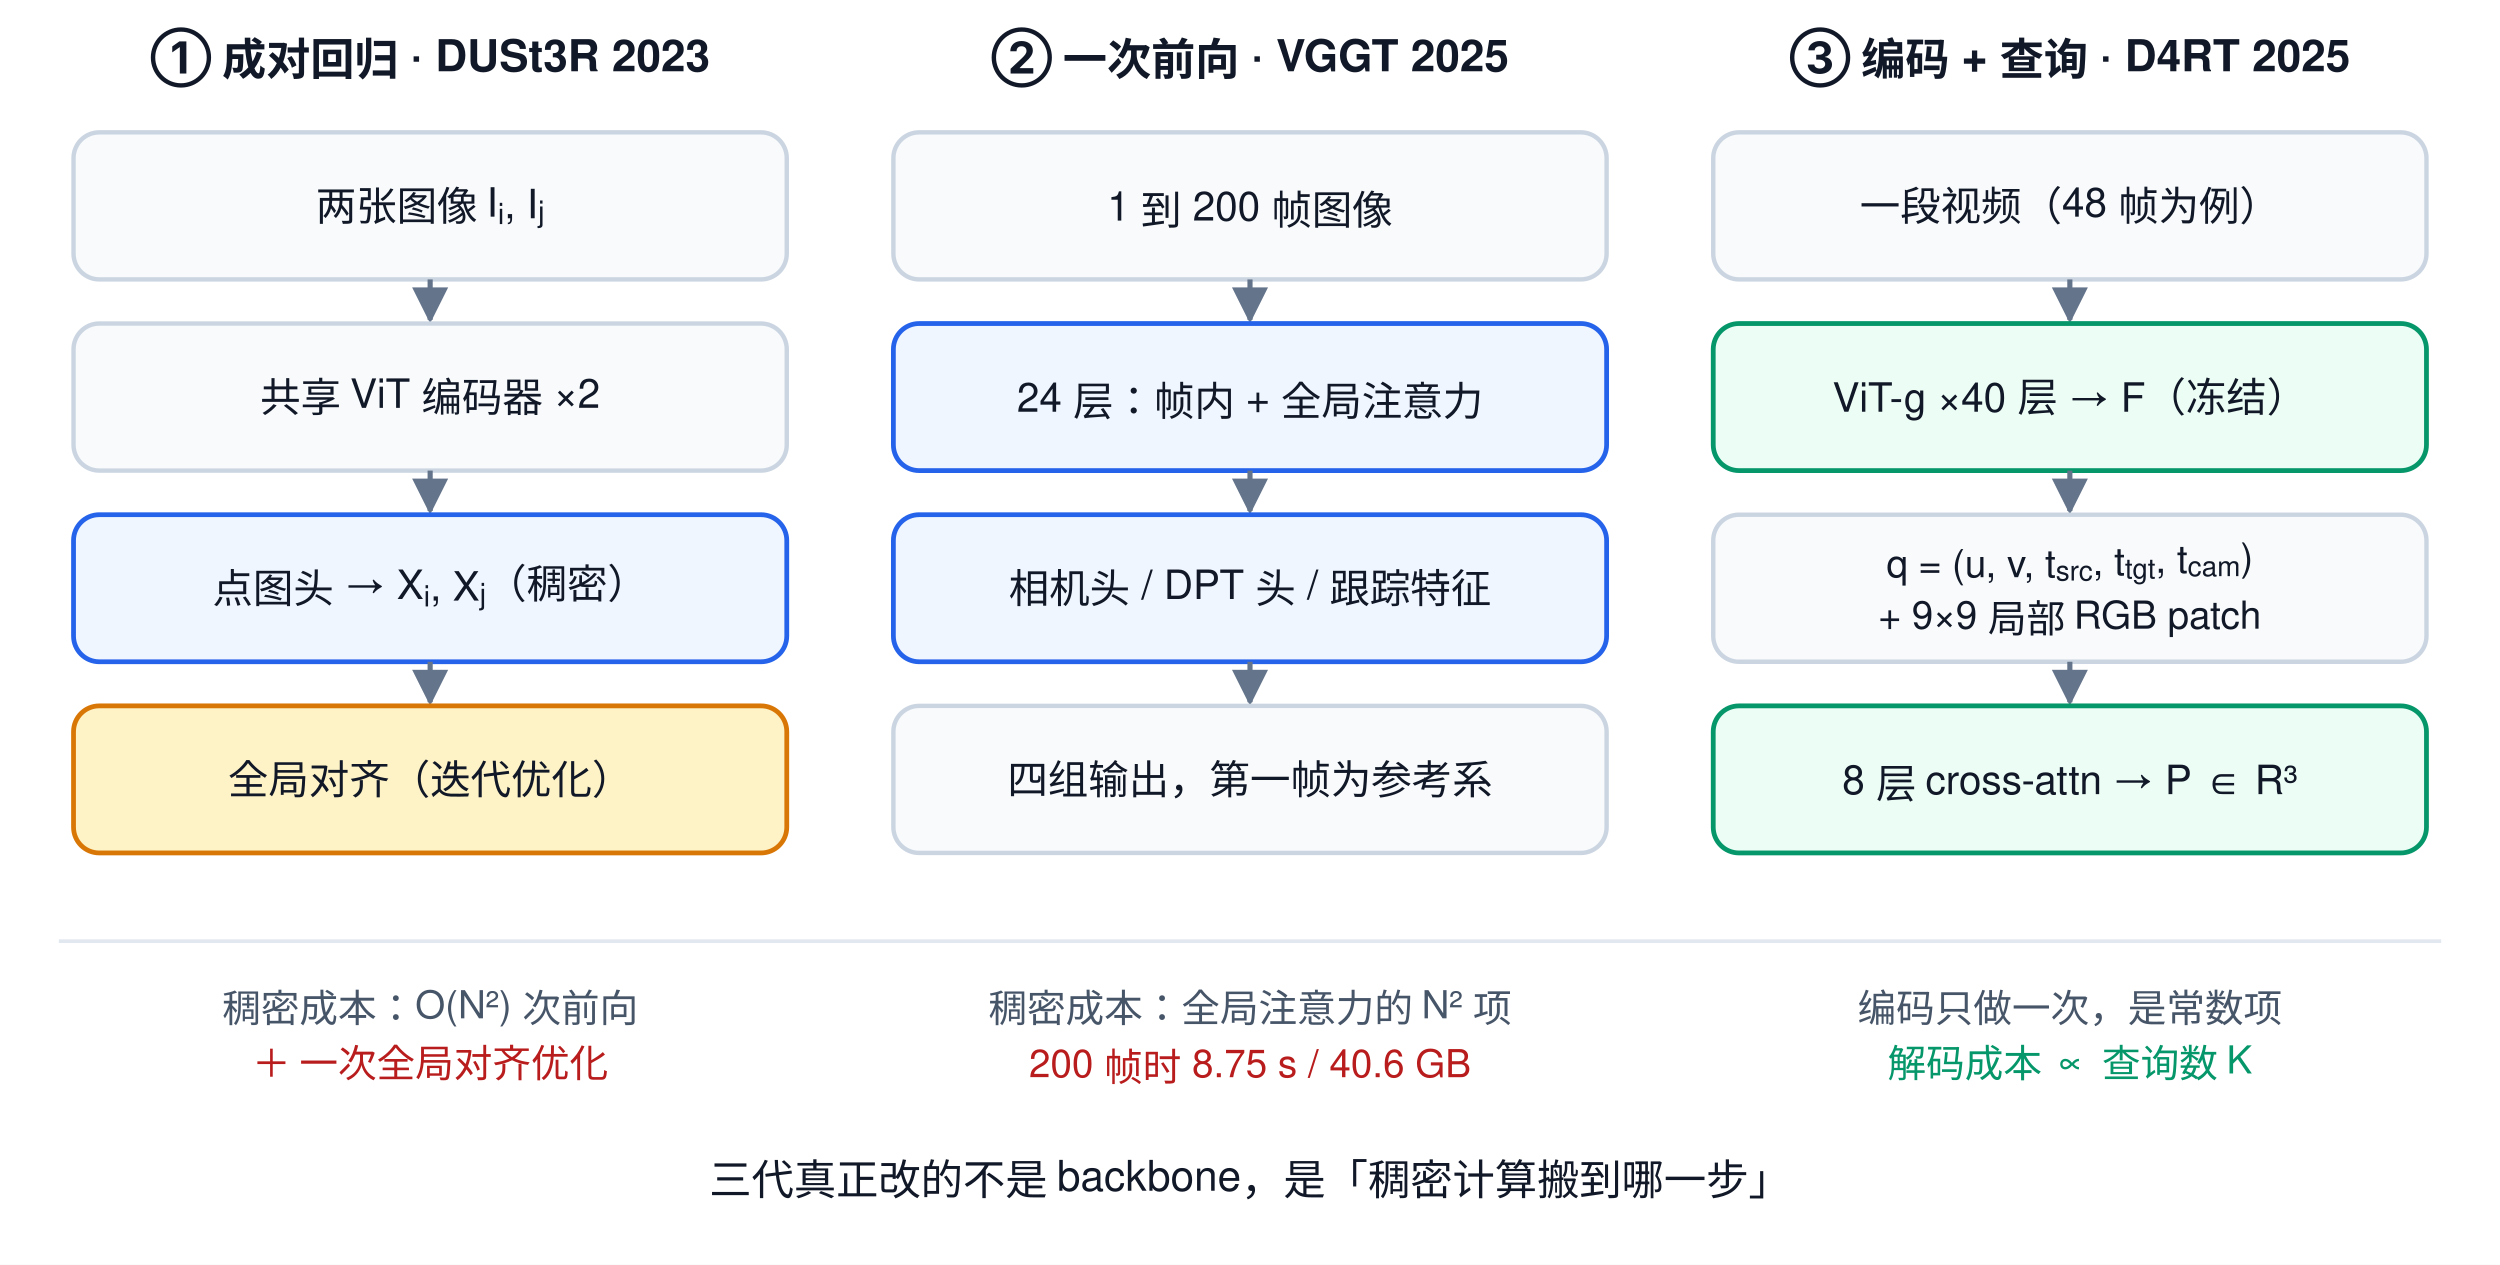
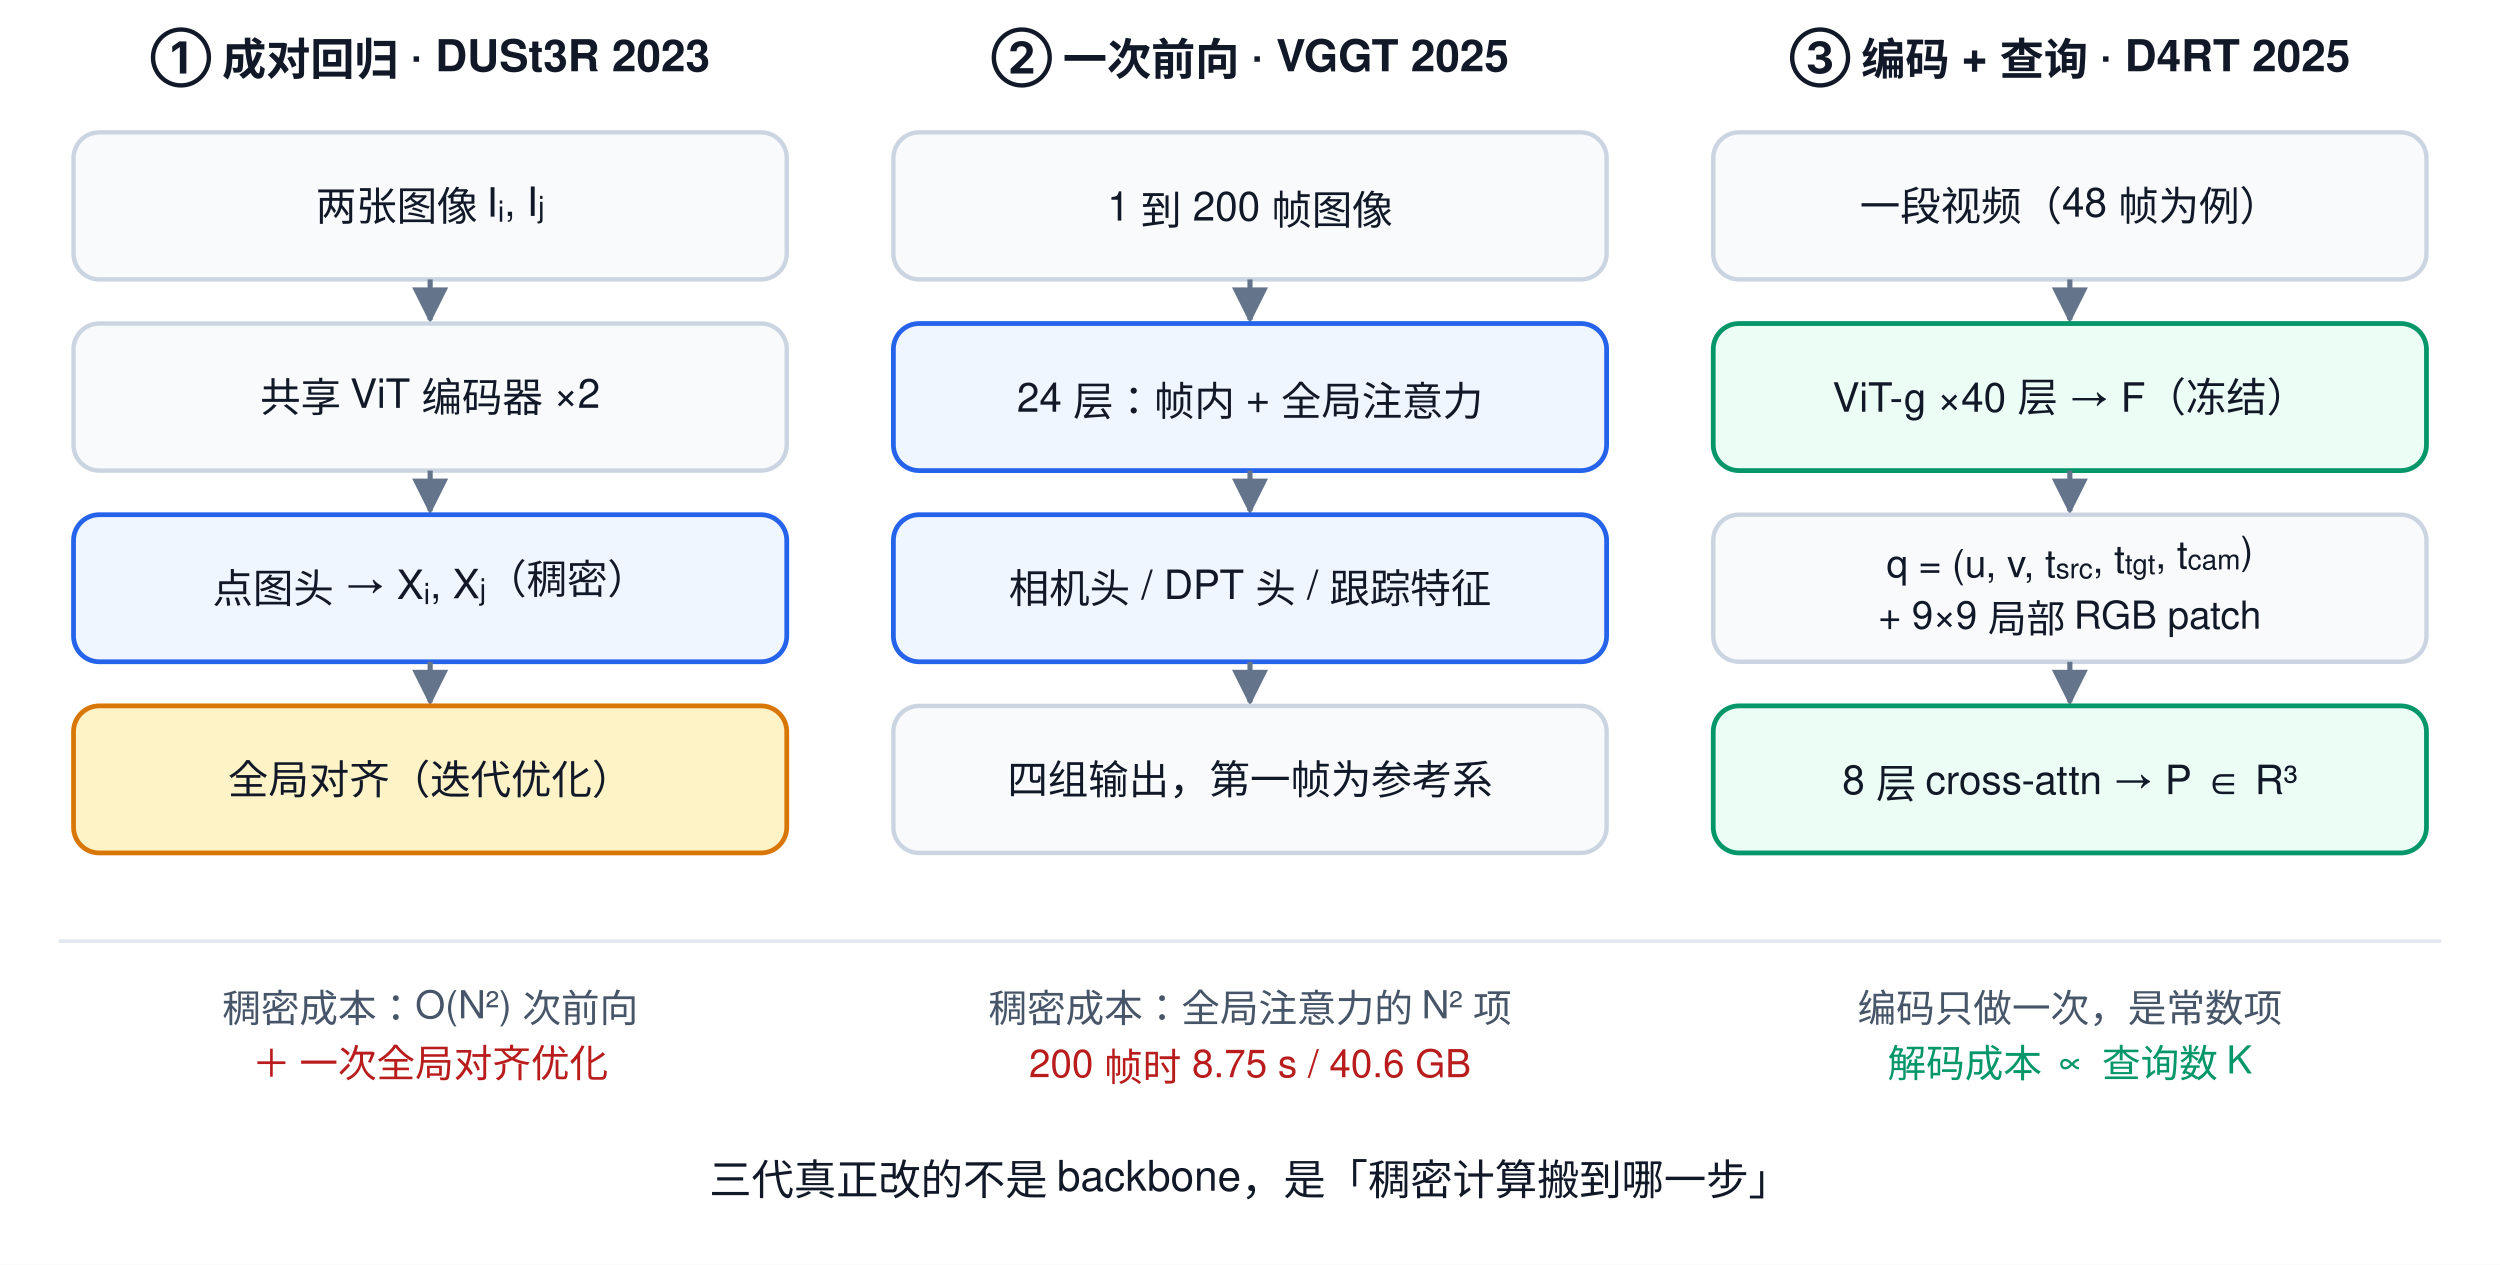
<svg xmlns="http://www.w3.org/2000/svg" viewBox="0 0 680 344" width="680" height="344" role="img" font-family="PingFang SC, -apple-system, 'Segoe UI', Helvetica, Arial, sans-serif">
  <rect x="0" y="0" width="680" height="344" fill="#ffffff" />
  <defs>
    <marker id="ar" viewBox="0 0 10 10" refX="9" refY="5" markerWidth="7" markerHeight="7" orient="auto-start-reverse">
      <path d="M 0 0 L 10 5 L 0 10 z" fill="#64748b" />
    </marker>
  </defs>
  <text x="117" y="20" font-size="12" font-weight="700" text-anchor="middle" fill="#111827">① 成对回归 · DUSt3R 2023</text>
  <text x="340" y="20" font-size="12" font-weight="700" text-anchor="middle" fill="#111827">② 一次前向 · VGGT 2025</text>
  <text x="563" y="20" font-size="12" font-weight="700" text-anchor="middle" fill="#111827">③ 编码 + 查询 · D4RT 2025</text>
  <rect x="20" y="36" width="194" height="40" rx="7" fill="#f8fafc" stroke="#cbd5e1" stroke-width="1.2" />
-   <text x="117" y="60" font-size="11" text-anchor="middle" fill="#111827">两张图像 I<tspan baseline-shift="sub" dy="-0.08em" font-size="0.72em">i</tspan>, I<tspan baseline-shift="sub" dy="-0.08em" font-size="0.72em">j</tspan>
+   <text x="117" y="60" font-size="11" text-anchor="middle" fill="#111827">两张图像 I<tspan baseline-shift="sub" dy="-0.16em" font-size="0.72em">i</tspan>, I<tspan baseline-shift="sub" dy="-0.16em" font-size="0.72em">j</tspan>
  </text>
  <line x1="117" y1="76" x2="117" y2="87" stroke="#64748b" stroke-width="1.4" marker-end="url(#ar)" />
  <rect x="20" y="88" width="194" height="40" rx="7" fill="#f8fafc" stroke="#cbd5e1" stroke-width="1.2" />
  <text x="117" y="112" font-size="11" text-anchor="middle" fill="#111827">共享 ViT 编码器 ×2</text>
  <line x1="117" y1="128" x2="117" y2="139" stroke="#64748b" stroke-width="1.4" marker-end="url(#ar)" />
  <rect x="20" y="140" width="194" height="40" rx="7" fill="#eff6ff" stroke="#2563eb" stroke-width="1.3" />
-   <text x="117" y="164" font-size="11" text-anchor="middle" fill="#111827">点图头 → X<tspan baseline-shift="sub" dy="-0.08em" font-size="0.72em">i</tspan>, X<tspan baseline-shift="sub" dy="-0.08em" font-size="0.72em">j</tspan>（稠密）</text>
+   <text x="117" y="164" font-size="11" text-anchor="middle" fill="#111827">点图头 → X<tspan baseline-shift="sub" dy="-0.16em" font-size="0.72em">i</tspan>, X<tspan baseline-shift="sub" dy="-0.16em" font-size="0.72em">j</tspan>（稠密）</text>
  <line x1="117" y1="180" x2="117" y2="191" stroke="#64748b" stroke-width="1.4" marker-end="url(#ar)" />
  <rect x="20" y="192" width="194" height="40" rx="7" fill="#fef3c7" stroke="#d97706" stroke-width="1.3" />
  <text x="117" y="216" font-size="11" text-anchor="middle" fill="#111827">全局对齐（迭代优化）</text>
  <rect x="243" y="36" width="194" height="40" rx="7" fill="#f8fafc" stroke="#cbd5e1" stroke-width="1.2" />
  <text x="340" y="60" font-size="11" text-anchor="middle" fill="#111827">1 到 200 帧图像</text>
  <line x1="340" y1="76" x2="340" y2="87" stroke="#64748b" stroke-width="1.4" marker-end="url(#ar)" />
  <rect x="243" y="88" width="194" height="40" rx="7" fill="#eff6ff" stroke="#2563eb" stroke-width="1.3" />
  <text x="340" y="112" font-size="11" text-anchor="middle" fill="#111827">24 层：帧内 + 全局注意力</text>
  <line x1="340" y1="128" x2="340" y2="139" stroke="#64748b" stroke-width="1.4" marker-end="url(#ar)" />
  <rect x="243" y="140" width="194" height="40" rx="7" fill="#eff6ff" stroke="#2563eb" stroke-width="1.3" />
  <text x="340" y="164" font-size="11" text-anchor="middle" fill="#111827">相机头 / DPT 头 / 跟踪特征</text>
  <line x1="340" y1="180" x2="340" y2="191" stroke="#64748b" stroke-width="1.4" marker-end="url(#ar)" />
  <rect x="243" y="192" width="194" height="40" rx="7" fill="#f8fafc" stroke="#cbd5e1" stroke-width="1.2" />
  <text x="340" y="216" font-size="11" text-anchor="middle" fill="#111827">四组输出，第一帧为参考系</text>
  <rect x="466" y="36" width="194" height="40" rx="7" fill="#f8fafc" stroke="#cbd5e1" stroke-width="1.2" />
  <text x="563" y="60" font-size="11" text-anchor="middle" fill="#111827">一段视频（48 帧为例）</text>
  <line x1="563" y1="76" x2="563" y2="87" stroke="#64748b" stroke-width="1.4" marker-end="url(#ar)" />
  <rect x="466" y="88" width="194" height="40" rx="7" fill="#ecfdf5" stroke="#059669" stroke-width="1.3" />
  <text x="563" y="112" font-size="11" text-anchor="middle" fill="#111827">ViT-g ×40 层 → F（冻结）</text>
  <line x1="563" y1="128" x2="563" y2="139" stroke="#64748b" stroke-width="1.4" marker-end="url(#ar)" />
  <rect x="466" y="140" width="194" height="40" rx="7" fill="#f8fafc" stroke="#cbd5e1" stroke-width="1.2" />
-   <text x="563" y="157" font-size="10.5" text-anchor="middle" fill="#111827">q = (u, v, t<tspan baseline-shift="sub" dy="-0.08em" font-size="0.72em">src</tspan>, t<tspan baseline-shift="sub" dy="-0.08em" font-size="0.72em">tgt</tspan>, t<tspan baseline-shift="sub" dy="-0.08em" font-size="0.72em">cam</tspan>)</text>
+   <text x="563" y="157" font-size="10.5" text-anchor="middle" fill="#111827">q = (u, v, t<tspan baseline-shift="sub" dy="-0.16em" font-size="0.72em">src</tspan>, t<tspan baseline-shift="sub" dy="-0.16em" font-size="0.72em">tgt</tspan>, t<tspan baseline-shift="sub" dy="-0.16em" font-size="0.72em">cam</tspan>)</text>
  <text x="563" y="171" font-size="10.5" text-anchor="middle" fill="#111827">+ 9×9 局部 RGB patch</text>
  <line x1="563" y1="180" x2="563" y2="191" stroke="#64748b" stroke-width="1.4" marker-end="url(#ar)" />
  <rect x="466" y="192" width="194" height="40" rx="7" fill="#ecfdf5" stroke="#059669" stroke-width="1.3" />
  <text x="563" y="216" font-size="11" text-anchor="middle" fill="#111827">8 层 cross-attn → P ∈ R³</text>
  <line x1="16" y1="256" x2="664" y2="256" stroke="#e2e8f0" stroke-width="1" />
  <text x="117" y="278" font-size="10.5" text-anchor="middle" fill="#475569">稠密成本：O(N²) 次前向</text>
  <text x="117" y="293" font-size="10.5" text-anchor="middle" fill="#b91c1c">＋ 一次全局对齐优化</text>
  <text x="340" y="278" font-size="10.5" text-anchor="middle" fill="#475569">稠密成本：全局注意力的 N² 项</text>
  <text x="340" y="293" font-size="10.5" text-anchor="middle" fill="#b91c1c">200 帧时 8.75 s / 40.6 GB</text>
  <text x="563" y="278" font-size="10.5" text-anchor="middle" fill="#475569">编码只做一次，是常数项</text>
  <text x="563" y="293" font-size="10.5" text-anchor="middle" fill="#059669">解码成本 ∝ 查询数 K</text>
  <text x="340" y="325" font-size="11.5" text-anchor="middle" fill="#111827">三代真正改的不是 backbone，是「稠密计算搬到哪一步」</text>
</svg>
